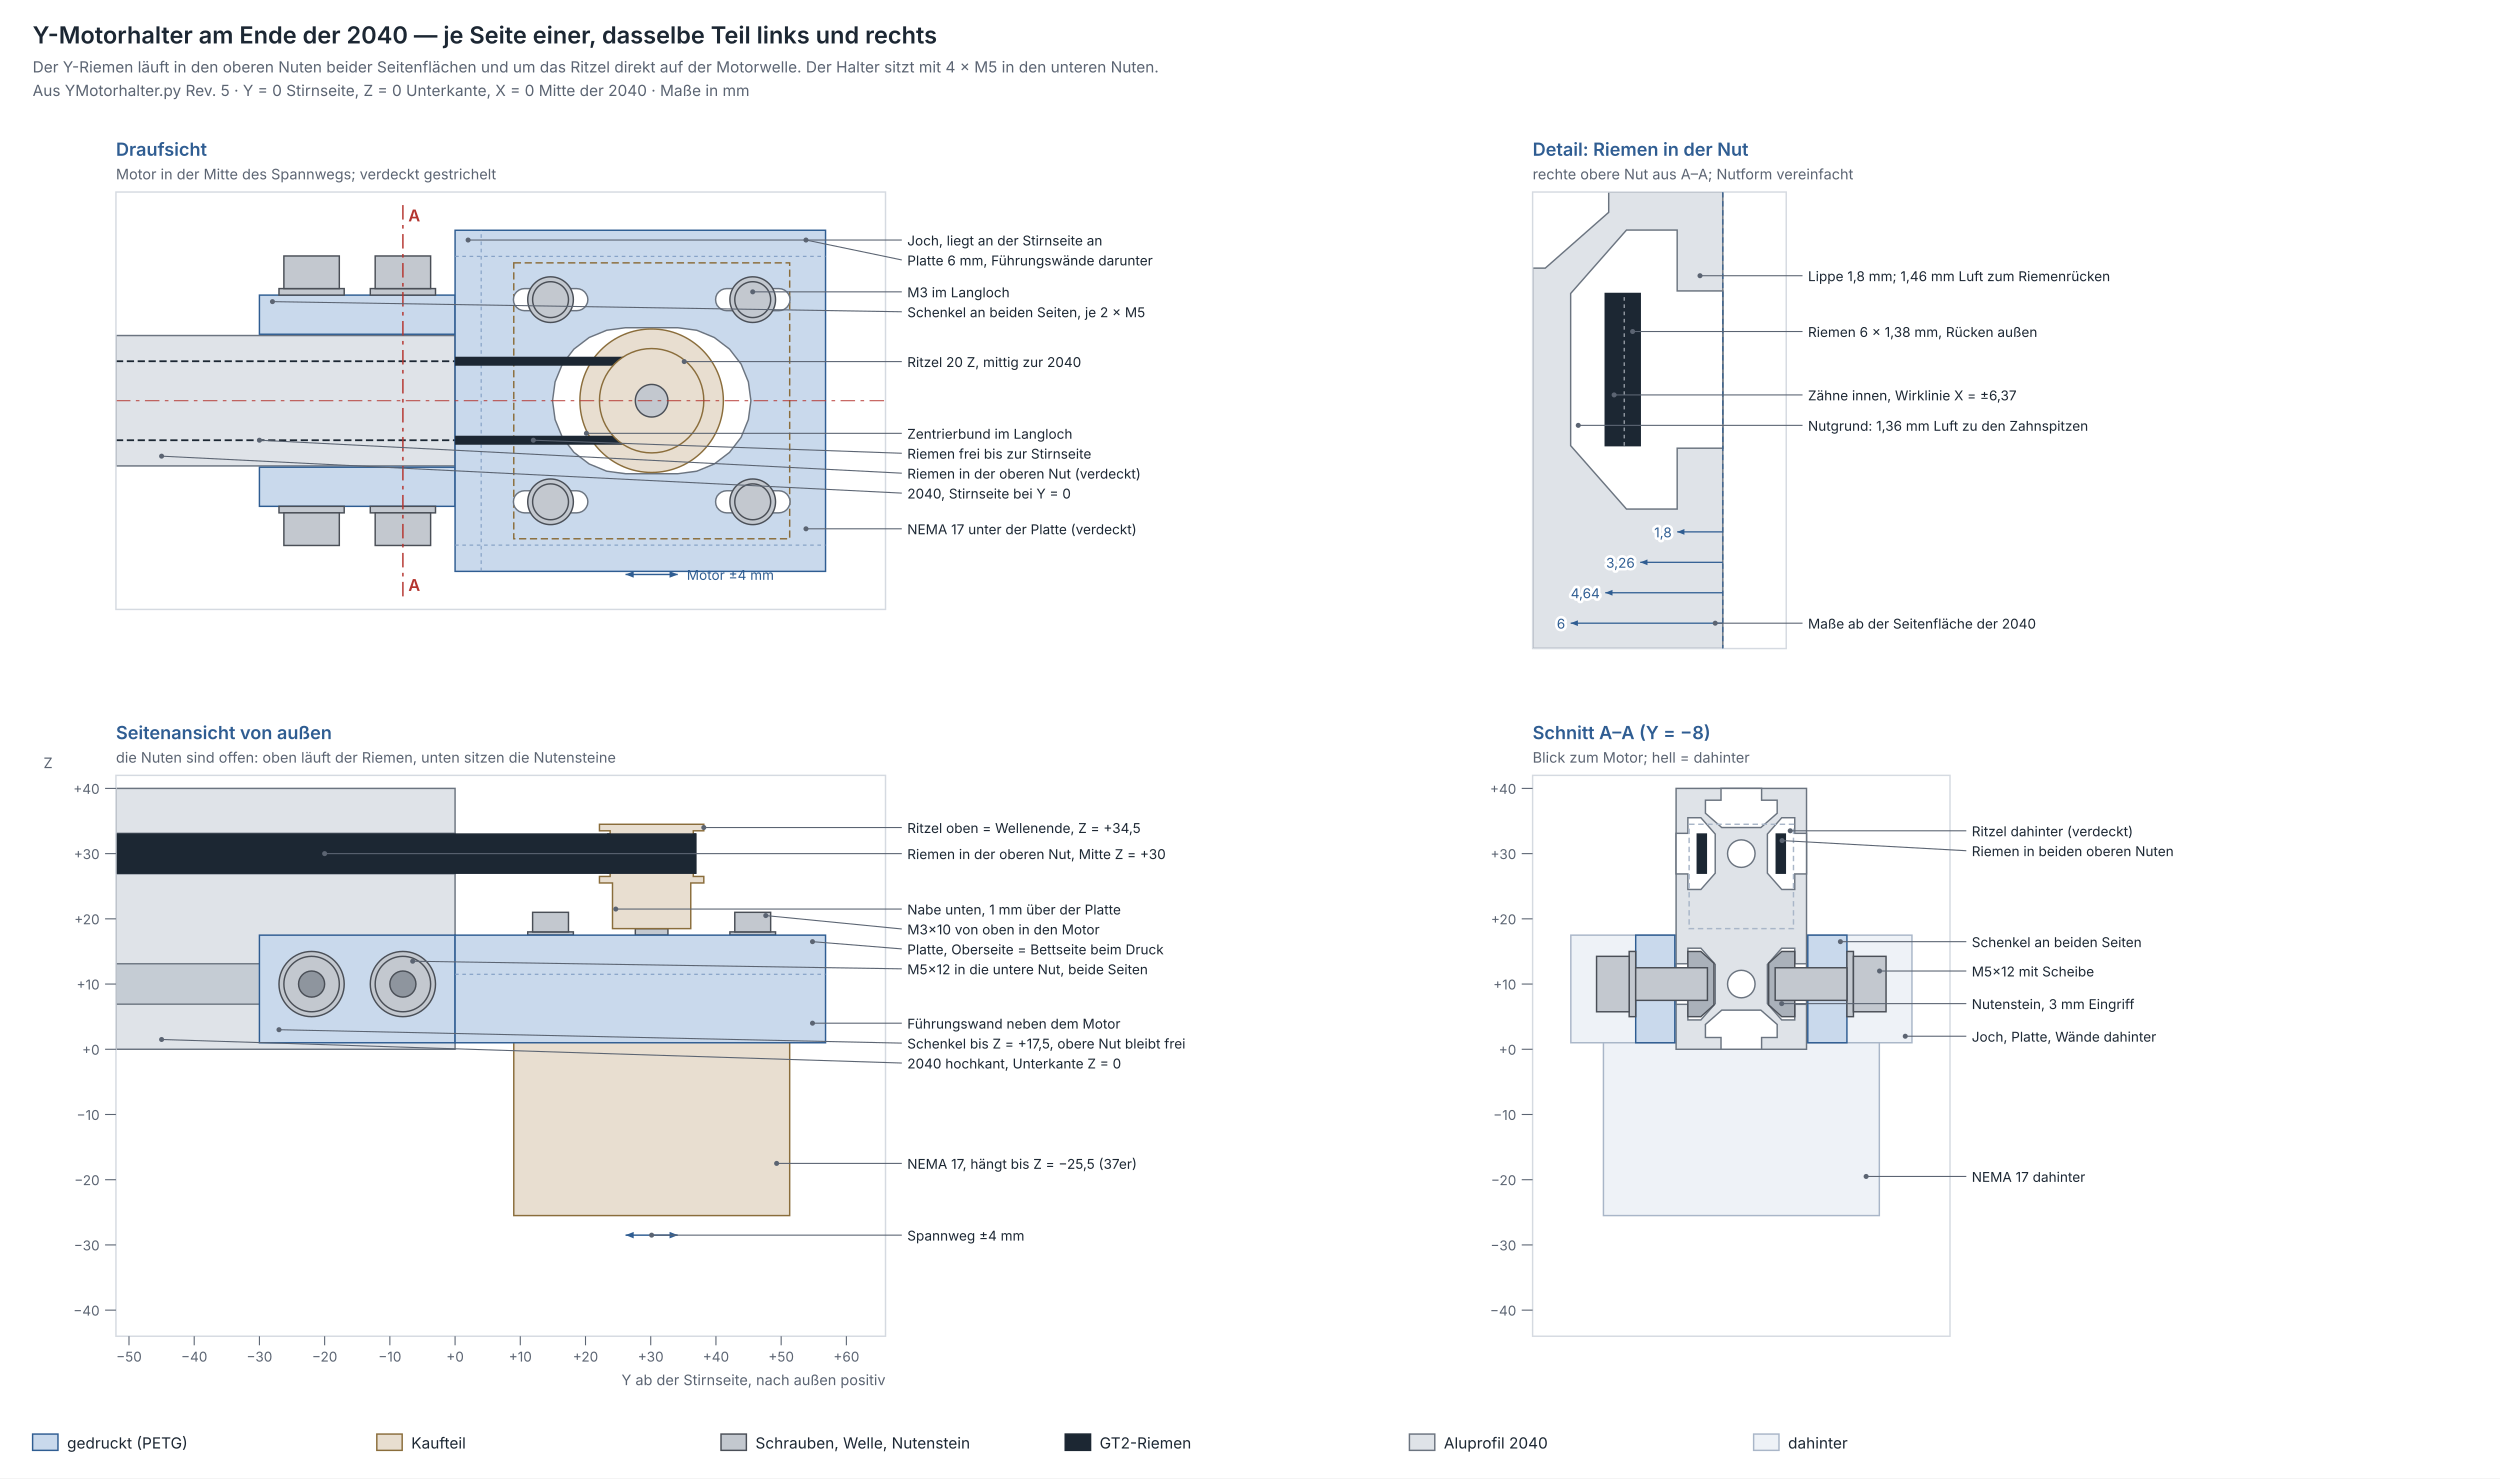
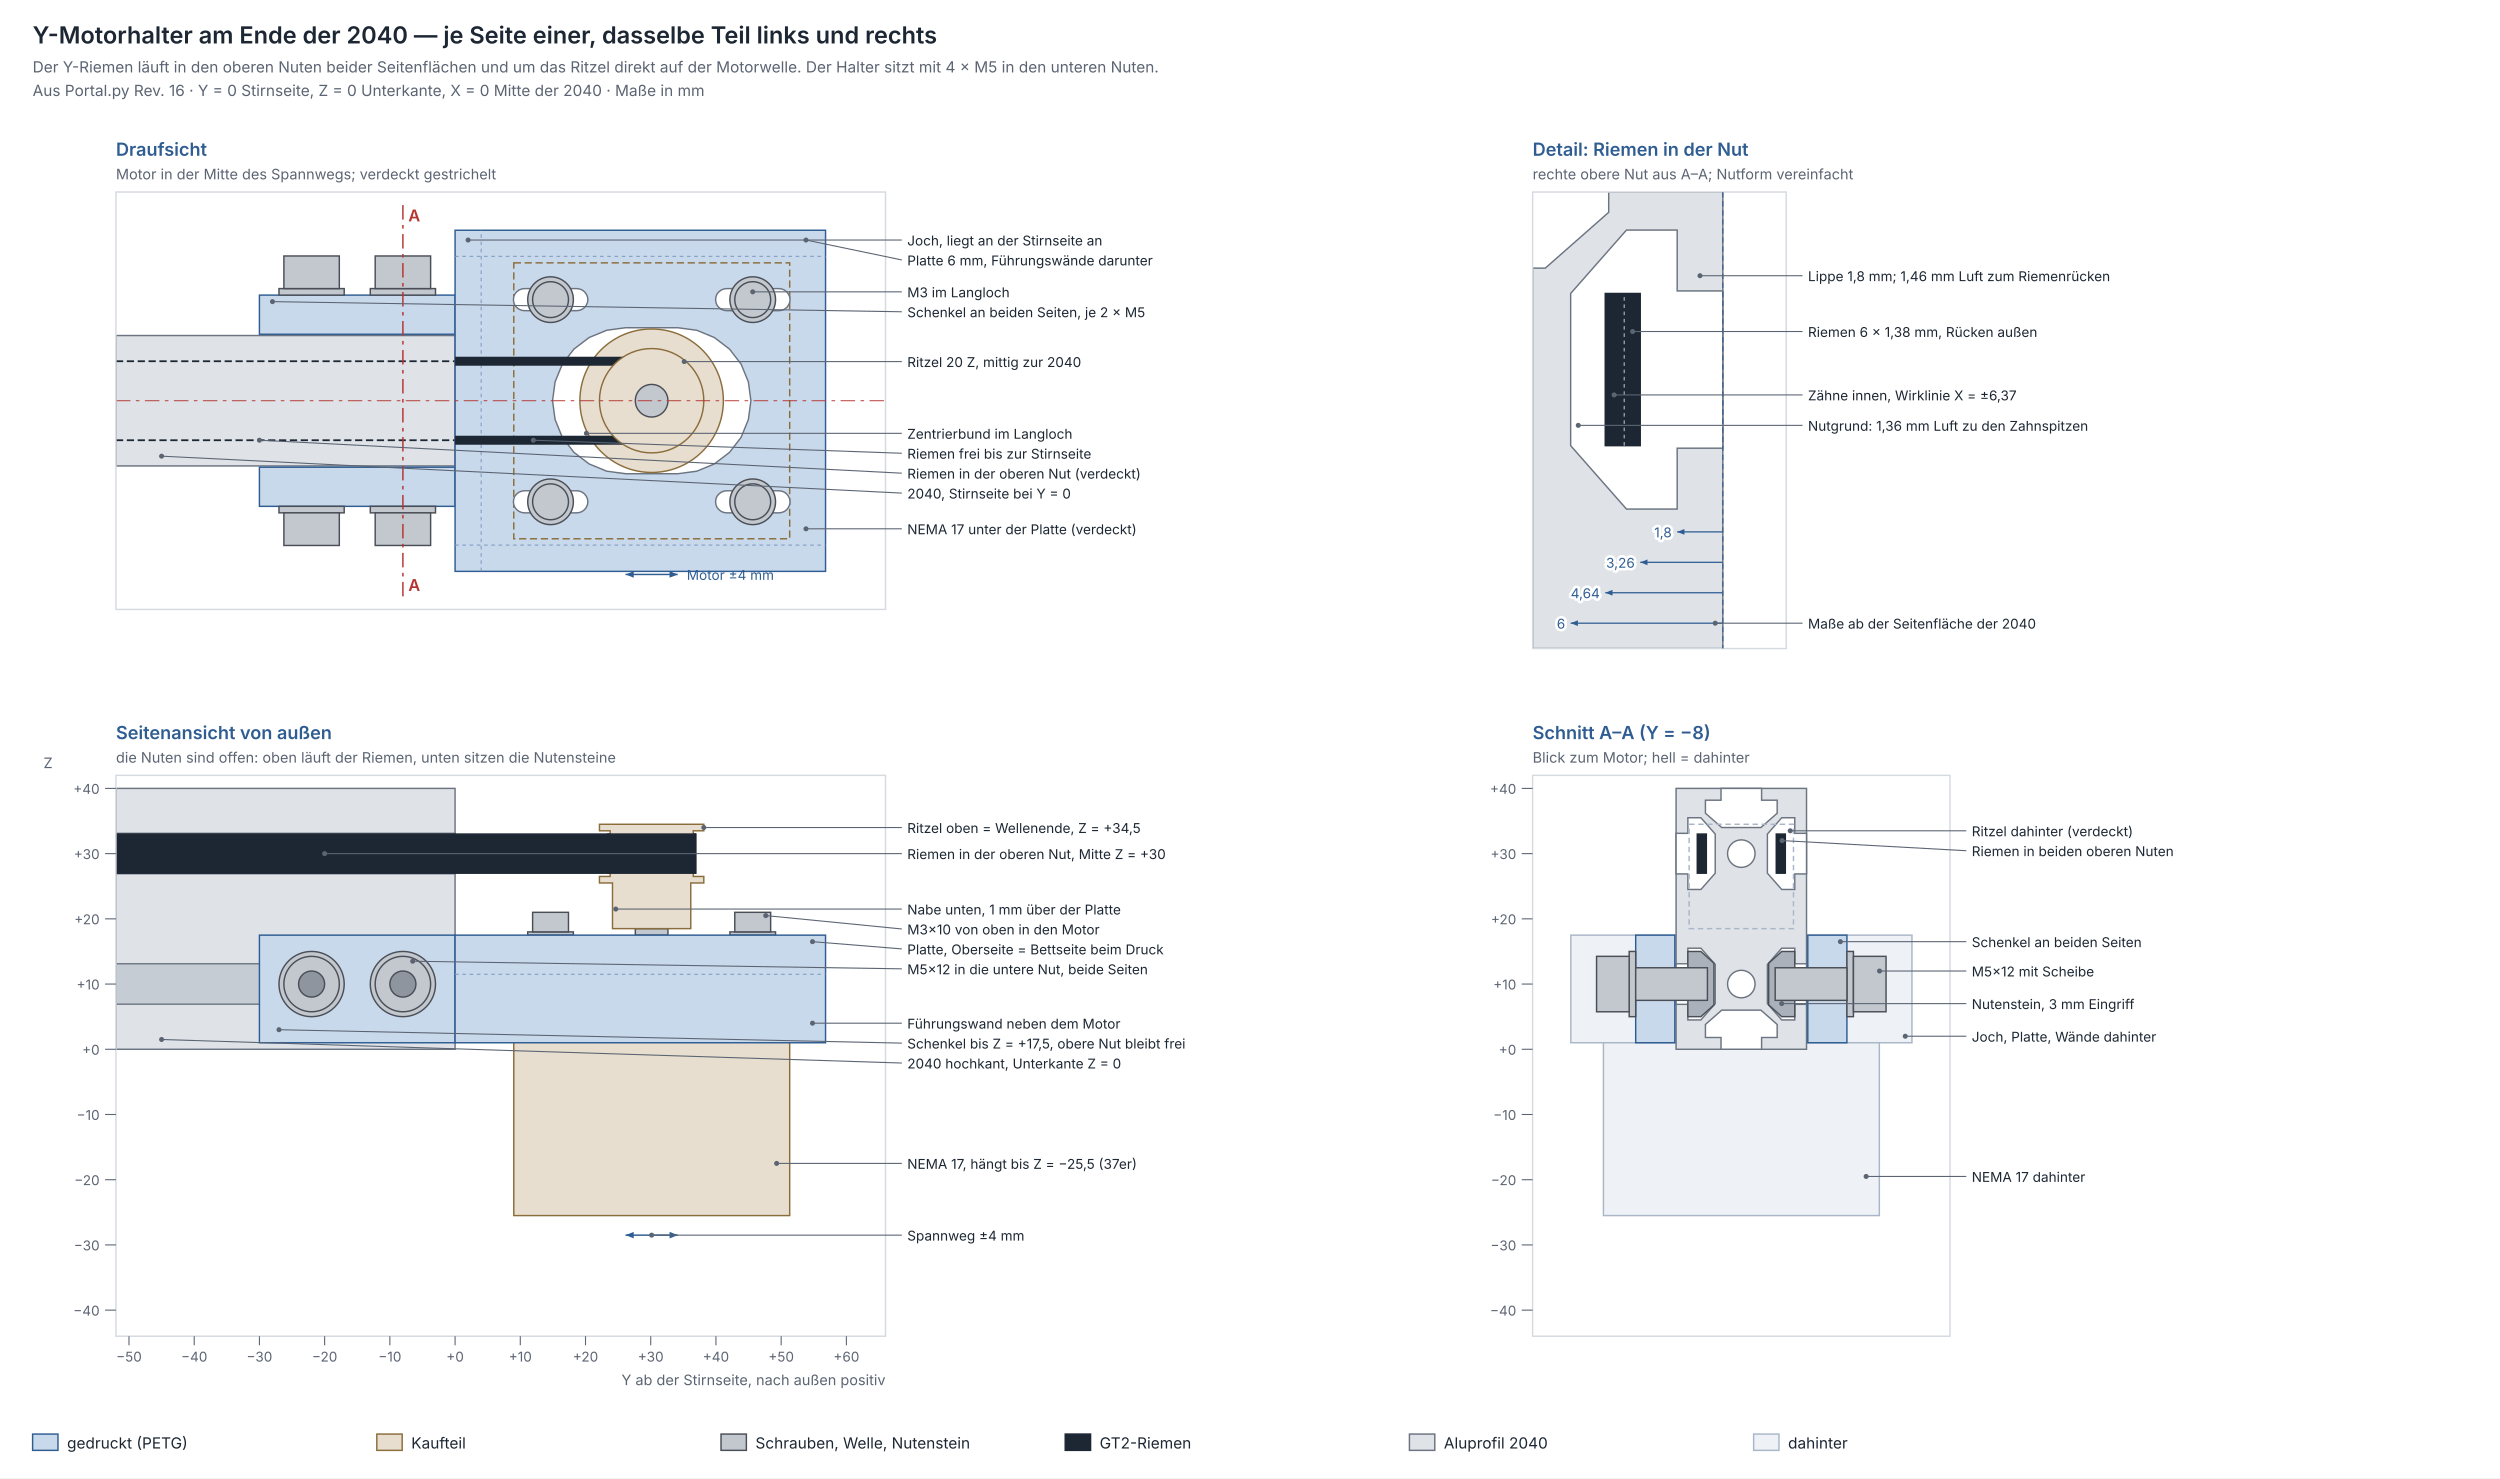
<svg xmlns="http://www.w3.org/2000/svg" width="1380" height="816" viewBox="0 0 1380 816" font-family="Inter, Helvetica, Arial, sans-serif">
  <rect width="100%" height="100%" fill="#ffffff" />
  <text x="18.0" y="24.0" font-size="13" fill="#1c2733" text-anchor="start" font-weight="600">Y-Motorhalter am Ende der 2040 — je Seite einer, dasselbe Teil links und rechts</text>
  <text x="18.0" y="40.0" font-size="8.5" fill="#5b6472" text-anchor="start">Der Y-Riemen läuft in den oberen Nuten beider Seitenflächen und um das Ritzel direkt auf der Motorwelle. Der Halter sitzt mit 4 × M5 in den unteren Nuten.</text>
-   <text x="18.0" y="53.0" font-size="8.5" fill="#5b6472" text-anchor="start">Aus YMotorhalter.py Rev. 5 · Y = 0 Stirnseite, Z = 0 Unterkante, X = 0 Mitte der 2040 · Maße in mm</text>
+   <text x="18.0" y="53.0" font-size="8.5" fill="#5b6472" text-anchor="start">Aus Portal.py Rev. 16 · Y = 0 Stirnseite, Z = 0 Unterkante, X = 0 Mitte der 2040 · Maße in mm</text>
  <text x="64.0" y="86.0" font-size="10" fill="#2f5d92" text-anchor="start" font-weight="600">Draufsicht</text>
  <text x="64.0" y="99.0" font-size="8" fill="#5b6472" text-anchor="start">Motor in der Mitte des Spannwegs; verdeckt gestrichelt</text>
  <clipPath id="drauf">
    <rect x="64.0" y="106.0" width="424.8" height="230.4" />
  </clipPath>
  <g clip-path="url(#drauf)">
    <rect x="64.0" y="185.2" width="187.2" height="72.0" fill="#dfe3e8" stroke="#6b7480" stroke-width="0.8" />
    <path d="M 64.0 243.0 L 251.2 243.0" fill="none" stroke="#1c2733" stroke-width="1.0" stroke-dasharray="4 2" stroke-linejoin="round" />
    <path d="M 64.0 199.4 L 251.2 199.4" fill="none" stroke="#1c2733" stroke-width="1.0" stroke-dasharray="4 2" stroke-linejoin="round" />
    <rect x="143.2" y="257.9" width="108.0" height="21.6" fill="#c9d9ec" stroke="#2f5d92" stroke-width="0.8" />
    <rect x="143.2" y="162.9" width="108.0" height="21.6" fill="#c9d9ec" stroke="#2f5d92" stroke-width="0.8" />
    <rect x="251.2" y="127.1" width="204.5" height="188.3" fill="#c9d9ec" stroke="#2f5d92" stroke-width="0.8" />
    <line x1="265.6" y1="315.3" x2="265.6" y2="127.1" stroke="#7f9cc2" stroke-width="0.6" stroke-dasharray="2 2" />
    <line x1="251.2" y1="300.9" x2="455.7" y2="300.9" stroke="#7f9cc2" stroke-width="0.6" stroke-dasharray="2 2" />
    <line x1="251.2" y1="141.5" x2="455.7" y2="141.5" stroke="#7f9cc2" stroke-width="0.6" stroke-dasharray="2 2" />
    <rect x="283.6" y="145.1" width="152.3" height="152.3" fill="none" stroke="#8a6d3b" stroke-width="0.8" stroke-dasharray="4 2" />
    <polygon points="374.1,180.9 384.6,182.3 394.3,186.3 402.7,192.7 409.1,201.0 413.1,210.8 414.5,221.2 413.1,231.6 409.1,241.4 402.7,249.7 394.3,256.1 384.6,260.1 374.1,261.5 345.3,261.5 334.9,260.1 325.2,256.1 316.8,249.7 310.4,241.4 306.4,231.6 305.0,221.2 306.4,210.8 310.4,201.0 316.8,192.7 325.2,186.3 334.9,182.3 345.3,180.9" fill="#ffffff" stroke="#6b7480" stroke-width="0.8" />
    <circle cx="359.7" cy="221.2" r="39.6" fill="#e8ded0" stroke="#8a6d3b" stroke-width="0.8" />
    <polygon points="318.3,270.9 319.9,271.1 321.4,271.7 322.7,272.7 323.6,273.9 324.3,275.4 324.5,277.0 324.3,278.6 323.6,280.1 322.7,281.3 321.4,282.3 319.9,282.9 318.3,283.1 289.5,283.1 288.0,282.9 286.5,282.3 285.2,281.3 284.2,280.1 283.6,278.6 283.4,277.0 283.6,275.4 284.2,273.9 285.2,272.7 286.5,271.7 288.0,271.1 289.5,270.9" fill="#ffffff" stroke="#6b7480" stroke-width="0.8" />
    <circle cx="303.9" cy="277.0" r="12.6" fill="#c3c8cf" stroke="#4a4f57" stroke-width="0.8" />
    <circle cx="303.9" cy="277.0" r="9.9" fill="#c3c8cf" stroke="#4a4f57" stroke-width="0.8" />
    <polygon points="318.3,159.3 319.9,159.5 321.4,160.1 322.7,161.1 323.6,162.3 324.3,163.8 324.5,165.4 324.3,167.0 323.6,168.5 322.7,169.7 321.4,170.7 319.9,171.3 318.3,171.5 289.5,171.5 288.0,171.3 286.5,170.7 285.2,169.7 284.2,168.5 283.6,167.0 283.4,165.4 283.6,163.8 284.2,162.3 285.2,161.1 286.5,160.1 288.0,159.5 289.5,159.3" fill="#ffffff" stroke="#6b7480" stroke-width="0.8" />
    <circle cx="303.9" cy="165.4" r="12.6" fill="#c3c8cf" stroke="#4a4f57" stroke-width="0.8" />
    <circle cx="303.9" cy="165.4" r="9.9" fill="#c3c8cf" stroke="#4a4f57" stroke-width="0.8" />
    <polygon points="429.9,270.9 431.5,271.1 433.0,271.7 434.3,272.7 435.2,273.9 435.9,275.4 436.1,277.0 435.9,278.6 435.2,280.1 434.3,281.3 433.0,282.3 431.5,282.9 429.9,283.1 401.1,283.1 399.6,282.9 398.1,282.3 396.8,281.3 395.8,280.1 395.2,278.6 395.0,277.0 395.2,275.4 395.8,273.9 396.8,272.7 398.1,271.7 399.6,271.1 401.1,270.9" fill="#ffffff" stroke="#6b7480" stroke-width="0.8" />
    <circle cx="415.5" cy="277.0" r="12.6" fill="#c3c8cf" stroke="#4a4f57" stroke-width="0.8" />
    <circle cx="415.5" cy="277.0" r="9.9" fill="#c3c8cf" stroke="#4a4f57" stroke-width="0.8" />
    <polygon points="429.9,159.3 431.5,159.5 433.0,160.1 434.3,161.1 435.2,162.3 435.9,163.8 436.1,165.4 435.9,167.0 435.2,168.5 434.3,169.7 433.0,170.7 431.5,171.3 429.9,171.5 401.1,171.5 399.6,171.3 398.1,170.7 396.8,169.7 395.8,168.5 395.2,167.0 395.0,165.4 395.2,163.8 395.8,162.3 396.8,161.1 398.1,160.1 399.6,159.5 401.1,159.3" fill="#ffffff" stroke="#6b7480" stroke-width="0.8" />
    <circle cx="415.5" cy="165.4" r="12.6" fill="#c3c8cf" stroke="#4a4f57" stroke-width="0.8" />
    <circle cx="415.5" cy="165.4" r="9.9" fill="#c3c8cf" stroke="#4a4f57" stroke-width="0.8" />
-     <path d="M 251.2 199.4 L 359.7 199.4 L 362.0 199.5 L 364.3 199.9 L 366.5 200.5 L 368.6 201.3 L 370.6 202.3 L 372.5 203.6 L 374.3 205.0 L 375.9 206.6 L 377.4 208.4 L 378.6 210.3 L 379.6 212.3 L 380.5 214.5 L 381.1 216.7 L 381.4 218.9 L 381.5 221.2 L 381.4 223.5 L 381.1 225.7 L 380.5 227.9 L 379.6 230.1 L 378.6 232.1 L 377.4 234.0 L 375.9 235.8 L 374.3 237.4 L 372.5 238.8 L 370.6 240.1 L 368.6 241.1 L 366.5 241.9 L 364.3 242.5 L 362.0 242.9 L 359.7 243.0 L 251.2 243.0" fill="none" stroke="#1c2733" stroke-width="4.968" stroke-linejoin="round" />
+     <path d="M 251.2 199.4 L 359.7 199.4 L 362.0 199.5 L 364.3 199.9 L 366.5 200.5 L 368.6 201.3 L 370.6 202.3 L 372.5 203.6 L 374.3 205.0 L 375.9 206.6 L 377.4 208.4 L 378.6 210.3 L 379.6 212.3 L 380.5 214.5 L 381.0 216.7 L 381.4 218.9 L 381.5 221.2 L 381.4 223.5 L 381.0 225.7 L 380.5 227.9 L 379.6 230.1 L 378.6 232.1 L 377.4 234.0 L 375.9 235.8 L 374.3 237.4 L 372.5 238.8 L 370.6 240.1 L 368.6 241.1 L 366.5 241.9 L 364.3 242.5 L 362.0 242.9 L 359.7 243.0 L 251.2 243.0" fill="none" stroke="#1c2733" stroke-width="4.968" stroke-linejoin="round" />
    <circle cx="359.7" cy="221.2" r="28.8" fill="#e8ded0" stroke="#8a6d3b" stroke-width="0.8" />
    <circle cx="359.7" cy="221.2" r="9.0" fill="#c3c8cf" stroke="#4a4f57" stroke-width="0.8" />
    <rect x="204.4" y="279.5" width="36.0" height="3.6" fill="#c3c8cf" stroke="#4a4f57" stroke-width="0.8" />
    <rect x="207.1" y="283.1" width="30.6" height="18.0" fill="#c3c8cf" stroke="#4a4f57" stroke-width="0.8" />
    <rect x="204.4" y="159.3" width="36.0" height="3.6" fill="#c3c8cf" stroke="#4a4f57" stroke-width="0.8" />
    <rect x="207.1" y="141.3" width="30.6" height="18.0" fill="#c3c8cf" stroke="#4a4f57" stroke-width="0.8" />
    <rect x="154.0" y="279.5" width="36.0" height="3.6" fill="#c3c8cf" stroke="#4a4f57" stroke-width="0.8" />
    <rect x="156.7" y="283.1" width="30.6" height="18.0" fill="#c3c8cf" stroke="#4a4f57" stroke-width="0.8" />
    <rect x="154.0" y="159.3" width="36.0" height="3.6" fill="#c3c8cf" stroke="#4a4f57" stroke-width="0.8" />
    <rect x="156.7" y="141.3" width="30.6" height="18.0" fill="#c3c8cf" stroke="#4a4f57" stroke-width="0.8" />
    <line x1="64.0" y1="221.2" x2="488.8" y2="221.2" stroke="#b4342f" stroke-width="0.5" stroke-dasharray="8 3 2 3" />
    <line x1="222.4" y1="329.2" x2="222.4" y2="113.2" stroke="#b4342f" stroke-width="0.8" stroke-dasharray="8 3 2 3" />
  </g>
  <rect x="64.0" y="106.0" width="424.8" height="230.4" fill="none" stroke="#d5dae1" stroke-width="0.8" />
  <text x="225.4" y="122.2" font-size="9" fill="#b4342f" text-anchor="start" font-weight="600">A</text>
  <text x="225.4" y="326.2" font-size="9" fill="#b4342f" text-anchor="start" font-weight="600">A</text>
  <line x1="345.3" y1="317.1" x2="374.1" y2="317.1" stroke="#2f5d92" stroke-width="0.8" />
  <polygon points="345.3,317.1 349.8,315.3 349.8,318.9" fill="#2f5d92" />
  <polygon points="374.1,317.1 369.6,318.9 369.6,315.3" fill="#2f5d92" />
  <text x="379.1" y="320.1" font-size="7.5" fill="#2f5d92" text-anchor="start">Motor ±4 mm</text>
  <line x1="258.4" y1="132.5" x2="497.8" y2="132.5" stroke="#5b6472" stroke-width="0.6" />
  <circle cx="258.4" cy="132.5" r="1.4" fill="#5b6472" />
  <text x="500.8" y="135.5" font-size="7.5" fill="#1c2733" text-anchor="start">Joch, liegt an der Stirnseite an</text>
  <line x1="444.9" y1="132.5" x2="497.8" y2="143.5" stroke="#5b6472" stroke-width="0.6" />
  <circle cx="444.9" cy="132.5" r="1.4" fill="#5b6472" />
  <text x="500.8" y="146.5" font-size="7.5" fill="#1c2733" text-anchor="start">Platte 6 mm, Führungswände darunter</text>
  <line x1="415.5" y1="161.1" x2="497.8" y2="161.1" stroke="#5b6472" stroke-width="0.6" />
  <circle cx="415.5" cy="161.1" r="1.4" fill="#5b6472" />
  <text x="500.8" y="164.1" font-size="7.5" fill="#1c2733" text-anchor="start">M3 im Langloch</text>
  <line x1="150.4" y1="166.5" x2="497.8" y2="172.1" stroke="#5b6472" stroke-width="0.6" />
  <circle cx="150.4" cy="166.5" r="1.4" fill="#5b6472" />
  <text x="500.8" y="175.1" font-size="7.5" fill="#1c2733" text-anchor="start">Schenkel an beiden Seiten, je 2 × M5</text>
  <line x1="377.7" y1="199.6" x2="497.8" y2="199.6" stroke="#5b6472" stroke-width="0.6" />
  <circle cx="377.7" cy="199.6" r="1.4" fill="#5b6472" />
  <text x="500.8" y="202.6" font-size="7.5" fill="#1c2733" text-anchor="start">Ritzel 20 Z, mittig zur 2040</text>
  <line x1="323.7" y1="239.2" x2="497.8" y2="239.2" stroke="#5b6472" stroke-width="0.6" />
  <circle cx="323.7" cy="239.2" r="1.4" fill="#5b6472" />
  <text x="500.8" y="242.2" font-size="7.5" fill="#1c2733" text-anchor="start">Zentrierbund im Langloch</text>
  <line x1="294.4" y1="243.0" x2="497.8" y2="250.2" stroke="#5b6472" stroke-width="0.6" />
  <circle cx="294.4" cy="243.0" r="1.4" fill="#5b6472" />
  <text x="500.8" y="253.2" font-size="7.5" fill="#1c2733" text-anchor="start">Riemen frei bis zur Stirnseite</text>
  <line x1="143.2" y1="243.0" x2="497.8" y2="261.2" stroke="#5b6472" stroke-width="0.6" />
  <circle cx="143.2" cy="243.0" r="1.4" fill="#5b6472" />
  <text x="500.8" y="264.2" font-size="7.5" fill="#1c2733" text-anchor="start">Riemen in der oberen Nut (verdeckt)</text>
  <line x1="89.2" y1="251.8" x2="497.8" y2="272.2" stroke="#5b6472" stroke-width="0.6" />
  <circle cx="89.2" cy="251.8" r="1.4" fill="#5b6472" />
  <text x="500.8" y="275.2" font-size="7.5" fill="#1c2733" text-anchor="start">2040, Stirnseite bei Y = 0</text>
  <line x1="444.9" y1="291.9" x2="497.8" y2="291.9" stroke="#5b6472" stroke-width="0.6" />
  <circle cx="444.9" cy="291.9" r="1.4" fill="#5b6472" />
  <text x="500.8" y="294.9" font-size="7.5" fill="#1c2733" text-anchor="start">NEMA 17 unter der Platte (verdeckt)</text>
  <text x="846.0" y="86.0" font-size="10" fill="#2f5d92" text-anchor="start" font-weight="600">Detail: Riemen in der Nut</text>
  <text x="846.0" y="99.0" font-size="8" fill="#5b6472" text-anchor="start">rechte obere Nut aus A–A; Nutform vereinfacht</text>
  <clipPath id="detail">
    <rect x="846.0" y="106.0" width="140.0" height="252.0" />
  </clipPath>
  <g clip-path="url(#detail)">
    <rect x="846.0" y="106.0" width="105.0" height="252.0" fill="#dfe3e8" stroke="#6b7480" stroke-width="0.8" />
    <polygon points="951.0,247.4 925.8,247.4 925.8,281.0 897.8,281.0 867.0,246.0 867.0,162.0 897.8,127.0 925.8,127.0 925.8,160.6 951.0,160.6" fill="#ffffff" stroke="#6b7480" stroke-width="0.8" />
    <polygon points="767.6,64.0 767.6,89.2 734.0,89.2 734.0,117.2 769.0,148.0 853.0,148.0 888.0,117.2 888.0,89.2 854.4,89.2 854.4,64.0" fill="#ffffff" stroke="#6b7480" stroke-width="0.8" />
    <rect x="886.1" y="162.0" width="19.3" height="84.0" fill="#1c2733" stroke="#1c2733" stroke-width="0.8" />
    <line x1="896.6" y1="246.0" x2="896.6" y2="162.0" stroke="#8e959e" stroke-width="0.8" stroke-dasharray="2 2" />
  </g>
  <rect x="846.0" y="106.0" width="140.0" height="252.0" fill="none" stroke="#d5dae1" stroke-width="0.8" />
  <line x1="951.0" y1="106.0" x2="951.0" y2="358.0" stroke="#2f5d92" stroke-width="0.6" stroke-dasharray="3 2" />
  <line x1="951.0" y1="293.6" x2="925.8" y2="293.6" stroke="#2f5d92" stroke-width="0.7" />
  <polygon points="925.8,293.6 929.8,292.0 929.8,295.2" fill="#2f5d92" />
  <text x="922.8" y="296.6" font-size="7.5" fill="#2f5d92" text-anchor="end" stroke="#ffffff" stroke-width="3" stroke-linejoin="round" paint-order="stroke">1,8</text>
  <line x1="951.0" y1="310.4" x2="905.4" y2="310.4" stroke="#2f5d92" stroke-width="0.7" />
  <polygon points="905.4,310.4 909.4,308.8 909.4,312.0" fill="#2f5d92" />
  <text x="902.4" y="313.4" font-size="7.5" fill="#2f5d92" text-anchor="end" stroke="#ffffff" stroke-width="3" stroke-linejoin="round" paint-order="stroke">3,26</text>
  <line x1="951.0" y1="327.2" x2="886.1" y2="327.2" stroke="#2f5d92" stroke-width="0.7" />
  <polygon points="886.1,327.2 890.1,325.6 890.1,328.8" fill="#2f5d92" />
  <text x="883.1" y="330.2" font-size="7.5" fill="#2f5d92" text-anchor="end" stroke="#ffffff" stroke-width="3" stroke-linejoin="round" paint-order="stroke">4,64</text>
  <line x1="951.0" y1="344.0" x2="867.0" y2="344.0" stroke="#2f5d92" stroke-width="0.7" />
  <polygon points="867.0,344.0 871.0,342.4 871.0,345.6" fill="#2f5d92" />
  <text x="864.0" y="347.0" font-size="7.5" fill="#2f5d92" text-anchor="end" stroke="#ffffff" stroke-width="3" stroke-linejoin="round" paint-order="stroke">6</text>
  <line x1="938.4" y1="152.2" x2="995.0" y2="152.2" stroke="#5b6472" stroke-width="0.6" />
  <circle cx="938.4" cy="152.2" r="1.4" fill="#5b6472" />
  <text x="998.0" y="155.2" font-size="7.5" fill="#1c2733" text-anchor="start">Lippe 1,8 mm; 1,46 mm Luft zum Riemenrücken</text>
  <line x1="901.2" y1="183.0" x2="995.0" y2="183.0" stroke="#5b6472" stroke-width="0.6" />
  <circle cx="901.2" cy="183.0" r="1.4" fill="#5b6472" />
  <text x="998.0" y="186.0" font-size="7.5" fill="#1c2733" text-anchor="start">Riemen 6 × 1,38 mm, Rücken außen</text>
  <line x1="891.0" y1="218.0" x2="995.0" y2="218.0" stroke="#5b6472" stroke-width="0.6" />
  <circle cx="891.0" cy="218.0" r="1.4" fill="#5b6472" />
  <text x="998.0" y="221.0" font-size="7.5" fill="#1c2733" text-anchor="start">Zähne innen, Wirklinie X = ±6,37</text>
  <line x1="871.2" y1="234.8" x2="995.0" y2="234.8" stroke="#5b6472" stroke-width="0.6" />
  <circle cx="871.2" cy="234.8" r="1.4" fill="#5b6472" />
  <text x="998.0" y="237.8" font-size="7.5" fill="#1c2733" text-anchor="start">Nutgrund: 1,36 mm Luft zu den Zahnspitzen</text>
  <line x1="946.8" y1="344.0" x2="995.0" y2="344.0" stroke="#5b6472" stroke-width="0.6" />
  <circle cx="946.8" cy="344.0" r="1.4" fill="#5b6472" />
  <text x="998.0" y="347.0" font-size="7.5" fill="#1c2733" text-anchor="start">Maße ab der Seitenfläche der 2040</text>
  <text x="64.0" y="408.0" font-size="10" fill="#2f5d92" text-anchor="start" font-weight="600">Seitenansicht von außen</text>
  <text x="64.0" y="421.0" font-size="8" fill="#5b6472" text-anchor="start">die Nuten sind offen: oben läuft der Riemen, unten sitzen die Nutensteine</text>
  <clipPath id="seite">
    <rect x="64.0" y="428.0" width="424.8" height="309.6" />
  </clipPath>
  <g clip-path="url(#seite)">
    <rect x="64.0" y="435.2" width="187.2" height="144.0" fill="#dfe3e8" stroke="#6b7480" stroke-width="0.8" />
    <rect x="64.0" y="532.0" width="187.2" height="22.3" fill="#c5ccd4" stroke="#6b7480" stroke-width="0.8" />
    <rect x="64.0" y="460.0" width="187.2" height="22.3" fill="#c5ccd4" stroke="#6b7480" stroke-width="0.8" />
    <rect x="64.0" y="460.4" width="320.0" height="21.6" fill="#1c2733" stroke="#1c2733" stroke-width="0.8" />
    <rect x="283.6" y="537.8" width="152.3" height="133.2" fill="#e8ded0" stroke="#8a6d3b" stroke-width="0.8" />
    <rect x="350.7" y="512.6" width="18.0" height="3.6" fill="#c3c8cf" stroke="#4a4f57" stroke-width="0.8" />
    <polygon points="381.3,512.6 381.3,487.4 388.5,487.4 388.5,483.8 382.7,483.8 382.7,458.6 388.5,458.6 388.5,455.0 330.9,455.0 330.9,458.6 336.8,458.6 336.8,483.8 330.9,483.8 330.9,487.4 338.1,487.4 338.1,512.6" fill="#e8ded0" stroke="#8a6d3b" stroke-width="0.8" />
    <rect x="335.5" y="460.4" width="48.5" height="21.6" fill="#1c2733" stroke="#1c2733" stroke-width="0.8" />
    <rect x="291.3" y="514.4" width="25.2" height="1.8" fill="#c3c8cf" stroke="#4a4f57" stroke-width="0.8" />
    <rect x="294.0" y="503.6" width="19.8" height="10.8" fill="#c3c8cf" stroke="#4a4f57" stroke-width="0.8" />
    <rect x="402.9" y="514.4" width="25.2" height="1.8" fill="#c3c8cf" stroke="#4a4f57" stroke-width="0.8" />
    <rect x="405.6" y="503.6" width="19.8" height="10.8" fill="#c3c8cf" stroke="#4a4f57" stroke-width="0.8" />
    <rect x="143.2" y="516.2" width="108.0" height="59.4" fill="#c9d9ec" stroke="#2f5d92" stroke-width="0.8" />
    <rect x="251.2" y="516.2" width="204.5" height="59.4" fill="#c9d9ec" stroke="#2f5d92" stroke-width="0.8" />
    <line x1="251.2" y1="537.8" x2="455.7" y2="537.8" stroke="#7f9cc2" stroke-width="0.6" stroke-dasharray="2 2" />
    <circle cx="222.4" cy="543.2" r="18.0" fill="#c3c8cf" stroke="#4a4f57" stroke-width="0.8" />
    <circle cx="222.4" cy="543.2" r="15.3" fill="#c3c8cf" stroke="#4a4f57" stroke-width="0.8" />
    <circle cx="222.4" cy="543.2" r="7.2" fill="#8e959e" stroke="#4a4f57" stroke-width="0.8" />
    <circle cx="172.0" cy="543.2" r="18.0" fill="#c3c8cf" stroke="#4a4f57" stroke-width="0.8" />
    <circle cx="172.0" cy="543.2" r="15.3" fill="#c3c8cf" stroke="#4a4f57" stroke-width="0.8" />
    <circle cx="172.0" cy="543.2" r="7.2" fill="#8e959e" stroke="#4a4f57" stroke-width="0.8" />
  </g>
  <rect x="64.0" y="428.0" width="424.8" height="309.6" fill="none" stroke="#d5dae1" stroke-width="0.8" />
  <line x1="58.0" y1="723.2" x2="64.0" y2="723.2" stroke="#5b6472" stroke-width="0.6" />
  <text x="55.0" y="726.2" font-size="7.5" fill="#5b6472" text-anchor="end">−40</text>
  <line x1="58.0" y1="687.2" x2="64.0" y2="687.2" stroke="#5b6472" stroke-width="0.6" />
  <text x="55.0" y="690.2" font-size="7.5" fill="#5b6472" text-anchor="end">−30</text>
  <line x1="58.0" y1="651.2" x2="64.0" y2="651.2" stroke="#5b6472" stroke-width="0.6" />
  <text x="55.0" y="654.2" font-size="7.5" fill="#5b6472" text-anchor="end">−20</text>
  <line x1="58.0" y1="615.2" x2="64.0" y2="615.2" stroke="#5b6472" stroke-width="0.6" />
  <text x="55.0" y="618.2" font-size="7.5" fill="#5b6472" text-anchor="end">−10</text>
  <line x1="58.0" y1="579.2" x2="64.0" y2="579.2" stroke="#5b6472" stroke-width="0.6" />
  <text x="55.0" y="582.2" font-size="7.5" fill="#5b6472" text-anchor="end">+0</text>
  <line x1="58.0" y1="543.2" x2="64.0" y2="543.2" stroke="#5b6472" stroke-width="0.6" />
  <text x="55.0" y="546.2" font-size="7.5" fill="#5b6472" text-anchor="end">+10</text>
  <line x1="58.0" y1="507.2" x2="64.0" y2="507.2" stroke="#5b6472" stroke-width="0.6" />
  <text x="55.0" y="510.2" font-size="7.5" fill="#5b6472" text-anchor="end">+20</text>
  <line x1="58.0" y1="471.2" x2="64.0" y2="471.2" stroke="#5b6472" stroke-width="0.6" />
  <text x="55.0" y="474.2" font-size="7.5" fill="#5b6472" text-anchor="end">+30</text>
  <line x1="58.0" y1="435.2" x2="64.0" y2="435.2" stroke="#5b6472" stroke-width="0.6" />
  <text x="55.0" y="438.2" font-size="7.5" fill="#5b6472" text-anchor="end">+40</text>
  <text x="24.0" y="424.0" font-size="8" fill="#5b6472" text-anchor="start">Z</text>
  <line x1="71.2" y1="737.6" x2="71.2" y2="742.6" stroke="#5b6472" stroke-width="0.6" />
  <text x="71.2" y="751.6" font-size="7.5" fill="#5b6472" text-anchor="middle">−50</text>
  <line x1="107.2" y1="737.6" x2="107.2" y2="742.6" stroke="#5b6472" stroke-width="0.6" />
  <text x="107.2" y="751.6" font-size="7.5" fill="#5b6472" text-anchor="middle">−40</text>
  <line x1="143.2" y1="737.6" x2="143.2" y2="742.6" stroke="#5b6472" stroke-width="0.6" />
  <text x="143.2" y="751.6" font-size="7.5" fill="#5b6472" text-anchor="middle">−30</text>
  <line x1="179.2" y1="737.6" x2="179.2" y2="742.6" stroke="#5b6472" stroke-width="0.6" />
  <text x="179.2" y="751.6" font-size="7.5" fill="#5b6472" text-anchor="middle">−20</text>
  <line x1="215.2" y1="737.6" x2="215.2" y2="742.6" stroke="#5b6472" stroke-width="0.6" />
  <text x="215.2" y="751.6" font-size="7.5" fill="#5b6472" text-anchor="middle">−10</text>
  <line x1="251.2" y1="737.6" x2="251.2" y2="742.6" stroke="#5b6472" stroke-width="0.6" />
  <text x="251.2" y="751.6" font-size="7.5" fill="#5b6472" text-anchor="middle">+0</text>
  <line x1="287.2" y1="737.6" x2="287.2" y2="742.6" stroke="#5b6472" stroke-width="0.6" />
  <text x="287.2" y="751.6" font-size="7.5" fill="#5b6472" text-anchor="middle">+10</text>
  <line x1="323.2" y1="737.6" x2="323.2" y2="742.6" stroke="#5b6472" stroke-width="0.6" />
  <text x="323.2" y="751.6" font-size="7.5" fill="#5b6472" text-anchor="middle">+20</text>
  <line x1="359.2" y1="737.6" x2="359.2" y2="742.6" stroke="#5b6472" stroke-width="0.6" />
  <text x="359.2" y="751.6" font-size="7.5" fill="#5b6472" text-anchor="middle">+30</text>
  <line x1="395.2" y1="737.6" x2="395.2" y2="742.6" stroke="#5b6472" stroke-width="0.6" />
  <text x="395.2" y="751.6" font-size="7.5" fill="#5b6472" text-anchor="middle">+40</text>
  <line x1="431.2" y1="737.6" x2="431.2" y2="742.6" stroke="#5b6472" stroke-width="0.6" />
  <text x="431.2" y="751.6" font-size="7.5" fill="#5b6472" text-anchor="middle">+50</text>
  <line x1="467.2" y1="737.6" x2="467.2" y2="742.6" stroke="#5b6472" stroke-width="0.6" />
  <text x="467.2" y="751.6" font-size="7.5" fill="#5b6472" text-anchor="middle">+60</text>
  <text x="488.8" y="764.6" font-size="8" fill="#5b6472" text-anchor="end">Y ab der Stirnseite, nach außen positiv</text>
  <line x1="345.3" y1="681.8" x2="374.1" y2="681.8" stroke="#2f5d92" stroke-width="0.8" />
  <polygon points="345.3,681.8 349.8,680.0 349.8,683.6" fill="#2f5d92" />
  <polygon points="374.1,681.8 369.6,683.6 369.6,680.0" fill="#2f5d92" />
  <line x1="388.5" y1="456.8" x2="497.8" y2="456.8" stroke="#5b6472" stroke-width="0.6" />
  <circle cx="388.5" cy="456.8" r="1.4" fill="#5b6472" />
  <text x="500.8" y="459.8" font-size="7.5" fill="#1c2733" text-anchor="start">Ritzel oben = Wellenende, Z = +34,5</text>
  <line x1="179.2" y1="471.2" x2="497.8" y2="471.2" stroke="#5b6472" stroke-width="0.6" />
  <circle cx="179.2" cy="471.2" r="1.4" fill="#5b6472" />
  <text x="500.8" y="474.2" font-size="7.5" fill="#1c2733" text-anchor="start">Riemen in der oberen Nut, Mitte Z = +30</text>
  <line x1="339.9" y1="501.8" x2="497.8" y2="501.8" stroke="#5b6472" stroke-width="0.6" />
  <circle cx="339.9" cy="501.8" r="1.4" fill="#5b6472" />
  <text x="500.8" y="504.8" font-size="7.5" fill="#1c2733" text-anchor="start">Nabe unten, 1 mm über der Platte</text>
  <line x1="422.7" y1="505.4" x2="497.8" y2="512.8" stroke="#5b6472" stroke-width="0.6" />
  <circle cx="422.7" cy="505.4" r="1.4" fill="#5b6472" />
  <text x="500.8" y="515.8" font-size="7.5" fill="#1c2733" text-anchor="start">M3×10 von oben in den Motor</text>
  <line x1="448.5" y1="519.8" x2="497.8" y2="523.8" stroke="#5b6472" stroke-width="0.6" />
  <circle cx="448.5" cy="519.8" r="1.4" fill="#5b6472" />
  <text x="500.8" y="526.8" font-size="7.5" fill="#1c2733" text-anchor="start">Platte, Oberseite = Bettseite beim Druck</text>
  <line x1="227.8" y1="530.6" x2="497.8" y2="534.8" stroke="#5b6472" stroke-width="0.6" />
  <circle cx="227.8" cy="530.6" r="1.4" fill="#5b6472" />
  <text x="500.8" y="537.8" font-size="7.5" fill="#1c2733" text-anchor="start">M5×12 in die untere Nut, beide Seiten</text>
  <line x1="448.5" y1="564.8" x2="497.8" y2="564.8" stroke="#5b6472" stroke-width="0.6" />
  <circle cx="448.5" cy="564.8" r="1.4" fill="#5b6472" />
  <text x="500.8" y="567.8" font-size="7.5" fill="#1c2733" text-anchor="start">Führungswand neben dem Motor</text>
  <line x1="154.0" y1="568.4" x2="497.8" y2="575.8" stroke="#5b6472" stroke-width="0.6" />
  <circle cx="154.0" cy="568.4" r="1.4" fill="#5b6472" />
  <text x="500.8" y="578.8" font-size="7.5" fill="#1c2733" text-anchor="start">Schenkel bis Z = +17,5, obere Nut bleibt frei</text>
  <line x1="89.2" y1="573.8" x2="497.8" y2="586.8" stroke="#5b6472" stroke-width="0.6" />
  <circle cx="89.2" cy="573.8" r="1.4" fill="#5b6472" />
  <text x="500.8" y="589.8" font-size="7.5" fill="#1c2733" text-anchor="start">2040 hochkant, Unterkante Z = 0</text>
  <line x1="428.7" y1="642.2" x2="497.8" y2="642.2" stroke="#5b6472" stroke-width="0.6" />
  <circle cx="428.7" cy="642.2" r="1.4" fill="#5b6472" />
  <text x="500.8" y="645.2" font-size="7.5" fill="#1c2733" text-anchor="start">NEMA 17, hängt bis Z = −25,5 (37er)</text>
  <line x1="359.7" y1="681.8" x2="497.8" y2="681.8" stroke="#5b6472" stroke-width="0.6" />
  <circle cx="359.7" cy="681.8" r="1.4" fill="#5b6472" />
  <text x="500.8" y="684.8" font-size="7.5" fill="#1c2733" text-anchor="start">Spannweg ±4 mm</text>
  <text x="846.0" y="408.0" font-size="10" fill="#2f5d92" text-anchor="start" font-weight="600">Schnitt A–A (Y = −8)</text>
  <text x="846.0" y="421.0" font-size="8" fill="#5b6472" text-anchor="start">Blick zum Motor; hell = dahinter</text>
  <clipPath id="schnitt">
    <rect x="846.0" y="428.0" width="230.4" height="309.6" />
  </clipPath>
  <g clip-path="url(#schnitt)">
    <rect x="867.1" y="516.2" width="188.3" height="59.4" fill="#eef2f7" stroke="#a9b6c8" stroke-width="0.8" />
    <rect x="885.1" y="575.6" width="152.3" height="95.4" fill="#eef2f7" stroke="#a9b6c8" stroke-width="0.8" />
    <rect x="925.2" y="435.2" width="72.0" height="144.0" fill="#dfe3e8" stroke="#6b7480" stroke-width="0.8" />
    <polygon points="925.2,554.4 931.7,554.4 931.7,563.0 938.9,563.0 946.8,554.0 946.8,532.4 938.9,523.4 931.7,523.4 931.7,532.0 925.2,532.0" fill="#ffffff" stroke="#6b7480" stroke-width="0.8" />
    <polygon points="997.2,554.4 990.7,554.4 990.7,563.0 983.5,563.0 975.6,554.0 975.6,532.4 983.5,523.4 990.7,523.4 990.7,532.0 997.2,532.0" fill="#ffffff" stroke="#6b7480" stroke-width="0.8" />
    <circle cx="961.2" cy="543.2" r="7.6" fill="#ffffff" stroke="#6b7480" stroke-width="0.8" />
    <polygon points="925.2,482.4 931.7,482.4 931.7,491.0 938.9,491.0 946.8,482.0 946.8,460.4 938.9,451.4 931.7,451.4 931.7,460.0 925.2,460.0" fill="#ffffff" stroke="#6b7480" stroke-width="0.8" />
    <polygon points="997.2,482.4 990.7,482.4 990.7,491.0 983.5,491.0 975.6,482.0 975.6,460.4 983.5,451.4 990.7,451.4 990.7,460.0 997.2,460.0" fill="#ffffff" stroke="#6b7480" stroke-width="0.8" />
    <circle cx="961.2" cy="471.2" r="7.6" fill="#ffffff" stroke="#6b7480" stroke-width="0.8" />
    <polygon points="950.0,435.2 950.0,441.7 941.4,441.7 941.4,448.9 950.4,456.8 972.0,456.8 981.0,448.9 981.0,441.7 972.4,441.7 972.4,435.2" fill="#ffffff" stroke="#6b7480" stroke-width="0.8" />
    <polygon points="950.0,579.2 950.0,572.7 941.4,572.7 941.4,565.5 950.4,557.6 972.0,557.6 981.0,565.5 981.0,572.7 972.4,572.7 972.4,579.2" fill="#ffffff" stroke="#6b7480" stroke-width="0.8" />
    <rect x="932.4" y="455.0" width="57.6" height="57.6" fill="none" stroke="#a9b6c8" stroke-width="0.8" stroke-dasharray="3 2" />
    <rect x="936.9" y="460.4" width="5.0" height="21.6" fill="#1c2733" stroke="#1c2733" stroke-width="0.8" />
    <rect x="902.9" y="516.2" width="21.6" height="59.4" fill="#c9d9ec" stroke="#2f5d92" stroke-width="0.8" />
    <polygon points="931.7,561.2 938.9,561.2 946.1,554.7 946.1,531.7 938.9,525.2 931.7,525.2" fill="#aab1ba" stroke="#4a4f57" stroke-width="0.8" />
    <rect x="899.3" y="525.2" width="3.6" height="36.0" fill="#c3c8cf" stroke="#4a4f57" stroke-width="0.8" />
    <rect x="881.3" y="527.9" width="18.0" height="30.6" fill="#c3c8cf" stroke="#4a4f57" stroke-width="0.8" />
    <rect x="902.9" y="534.2" width="39.6" height="18.0" fill="#c3c8cf" stroke="#4a4f57" stroke-width="0.8" />
    <rect x="980.5" y="460.4" width="5.0" height="21.6" fill="#1c2733" stroke="#1c2733" stroke-width="0.8" />
    <rect x="997.9" y="516.2" width="21.6" height="59.4" fill="#c9d9ec" stroke="#2f5d92" stroke-width="0.8" />
    <polygon points="990.7,561.2 983.5,561.2 976.3,554.7 976.3,531.7 983.5,525.2 990.7,525.2" fill="#aab1ba" stroke="#4a4f57" stroke-width="0.8" />
    <rect x="1019.5" y="525.2" width="3.6" height="36.0" fill="#c3c8cf" stroke="#4a4f57" stroke-width="0.8" />
    <rect x="1023.1" y="527.9" width="18.0" height="30.6" fill="#c3c8cf" stroke="#4a4f57" stroke-width="0.8" />
    <rect x="979.9" y="534.2" width="39.6" height="18.0" fill="#c3c8cf" stroke="#4a4f57" stroke-width="0.8" />
  </g>
  <rect x="846.0" y="428.0" width="230.4" height="309.6" fill="none" stroke="#d5dae1" stroke-width="0.8" />
  <line x1="840.0" y1="723.2" x2="846.0" y2="723.2" stroke="#5b6472" stroke-width="0.6" />
  <text x="837.0" y="726.2" font-size="7.5" fill="#5b6472" text-anchor="end">−40</text>
  <line x1="840.0" y1="687.2" x2="846.0" y2="687.2" stroke="#5b6472" stroke-width="0.6" />
  <text x="837.0" y="690.2" font-size="7.5" fill="#5b6472" text-anchor="end">−30</text>
  <line x1="840.0" y1="651.2" x2="846.0" y2="651.2" stroke="#5b6472" stroke-width="0.6" />
  <text x="837.0" y="654.2" font-size="7.5" fill="#5b6472" text-anchor="end">−20</text>
  <line x1="840.0" y1="615.2" x2="846.0" y2="615.2" stroke="#5b6472" stroke-width="0.6" />
  <text x="837.0" y="618.2" font-size="7.5" fill="#5b6472" text-anchor="end">−10</text>
  <line x1="840.0" y1="579.2" x2="846.0" y2="579.2" stroke="#5b6472" stroke-width="0.6" />
  <text x="837.0" y="582.2" font-size="7.5" fill="#5b6472" text-anchor="end">+0</text>
  <line x1="840.0" y1="543.2" x2="846.0" y2="543.2" stroke="#5b6472" stroke-width="0.6" />
  <text x="837.0" y="546.2" font-size="7.5" fill="#5b6472" text-anchor="end">+10</text>
  <line x1="840.0" y1="507.2" x2="846.0" y2="507.2" stroke="#5b6472" stroke-width="0.6" />
  <text x="837.0" y="510.2" font-size="7.5" fill="#5b6472" text-anchor="end">+20</text>
  <line x1="840.0" y1="471.2" x2="846.0" y2="471.2" stroke="#5b6472" stroke-width="0.6" />
  <text x="837.0" y="474.2" font-size="7.5" fill="#5b6472" text-anchor="end">+30</text>
  <line x1="840.0" y1="435.2" x2="846.0" y2="435.2" stroke="#5b6472" stroke-width="0.6" />
  <text x="837.0" y="438.2" font-size="7.5" fill="#5b6472" text-anchor="end">+40</text>
  <line x1="988.2" y1="458.6" x2="1085.4" y2="458.6" stroke="#5b6472" stroke-width="0.6" />
  <circle cx="988.2" cy="458.6" r="1.4" fill="#5b6472" />
  <text x="1088.4" y="461.6" font-size="7.5" fill="#1c2733" text-anchor="start">Ritzel dahinter (verdeckt)</text>
  <line x1="983.7" y1="464.0" x2="1085.4" y2="469.6" stroke="#5b6472" stroke-width="0.6" />
  <circle cx="983.7" cy="464.0" r="1.4" fill="#5b6472" />
  <text x="1088.4" y="472.6" font-size="7.5" fill="#1c2733" text-anchor="start">Riemen in beiden oberen Nuten</text>
  <line x1="1015.9" y1="519.8" x2="1085.4" y2="519.8" stroke="#5b6472" stroke-width="0.6" />
  <circle cx="1015.9" cy="519.8" r="1.4" fill="#5b6472" />
  <text x="1088.4" y="522.8" font-size="7.5" fill="#1c2733" text-anchor="start">Schenkel an beiden Seiten</text>
  <line x1="1037.5" y1="536.0" x2="1085.4" y2="536.0" stroke="#5b6472" stroke-width="0.6" />
  <circle cx="1037.5" cy="536.0" r="1.4" fill="#5b6472" />
  <text x="1088.4" y="539.0" font-size="7.5" fill="#1c2733" text-anchor="start">M5×12 mit Scheibe</text>
  <line x1="983.5" y1="554.0" x2="1085.4" y2="554.0" stroke="#5b6472" stroke-width="0.6" />
  <circle cx="983.5" cy="554.0" r="1.4" fill="#5b6472" />
  <text x="1088.4" y="557.0" font-size="7.5" fill="#1c2733" text-anchor="start">Nutenstein, 3 mm Eingriff</text>
  <line x1="1051.7" y1="572.0" x2="1085.4" y2="572.0" stroke="#5b6472" stroke-width="0.6" />
  <circle cx="1051.7" cy="572.0" r="1.4" fill="#5b6472" />
  <text x="1088.4" y="575.0" font-size="7.5" fill="#1c2733" text-anchor="start">Joch, Platte, Wände dahinter</text>
  <line x1="1030.1" y1="649.4" x2="1085.4" y2="649.4" stroke="#5b6472" stroke-width="0.6" />
  <circle cx="1030.1" cy="649.4" r="1.4" fill="#5b6472" />
  <text x="1088.4" y="652.4" font-size="7.5" fill="#1c2733" text-anchor="start">NEMA 17 dahinter</text>
  <rect x="18.0" y="791.6" width="14.0" height="9.0" fill="#c9d9ec" stroke="#2f5d92" stroke-width="0.8" />
  <text x="37.0" y="799.6" font-size="8.5" fill="#1c2733" text-anchor="start">gedruckt (PETG)</text>
  <rect x="208.0" y="791.6" width="14.0" height="9.0" fill="#e8ded0" stroke="#8a6d3b" stroke-width="0.8" />
  <text x="227.0" y="799.6" font-size="8.5" fill="#1c2733" text-anchor="start">Kaufteil</text>
  <rect x="398.0" y="791.6" width="14.0" height="9.0" fill="#c3c8cf" stroke="#4a4f57" stroke-width="0.8" />
  <text x="417.0" y="799.6" font-size="8.5" fill="#1c2733" text-anchor="start">Schrauben, Welle, Nutenstein</text>
  <rect x="588.0" y="791.6" width="14.0" height="9.0" fill="#1c2733" stroke="#1c2733" stroke-width="0.8" />
  <text x="607.0" y="799.6" font-size="8.5" fill="#1c2733" text-anchor="start">GT2-Riemen</text>
  <rect x="778.0" y="791.6" width="14.0" height="9.0" fill="#dfe3e8" stroke="#6b7480" stroke-width="0.8" />
  <text x="797.0" y="799.6" font-size="8.5" fill="#1c2733" text-anchor="start">Aluprofil 2040</text>
  <rect x="968.0" y="791.6" width="14.0" height="9.0" fill="#eef2f7" stroke="#a9b6c8" stroke-width="0.8" />
  <text x="987.0" y="799.6" font-size="8.5" fill="#1c2733" text-anchor="start">dahinter</text>
</svg>
